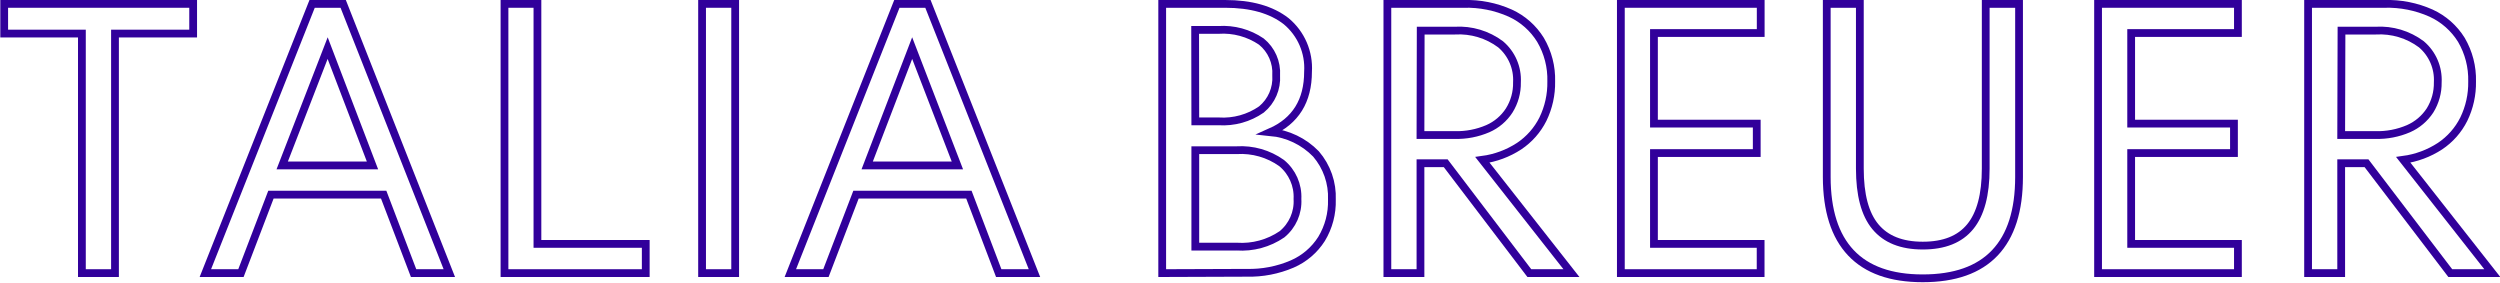
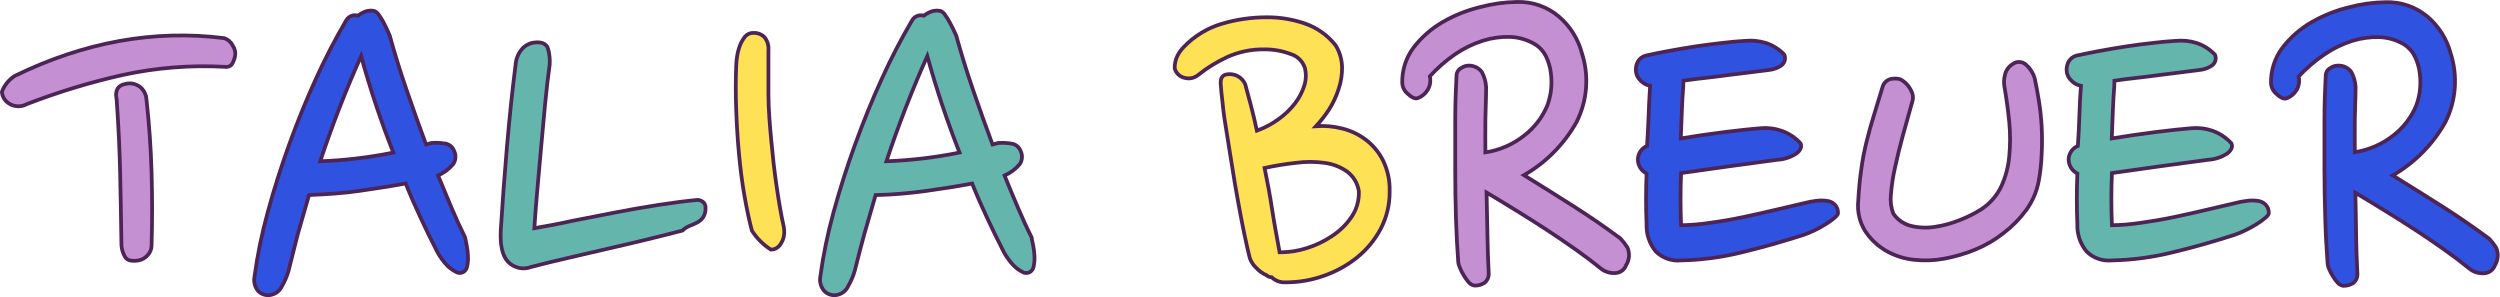
- <svg xmlns="http://www.w3.org/2000/svg" id="Layer_1" style="display: block;" data-name="Layer 1" viewBox="0 0 321.76 36.32">
+ <svg xmlns="http://www.w3.org/2000/svg" id="Layer_1" data-name="Layer 1" viewBox="0 0 332.66 39.5">
  <defs>
-     <style>.cls-1{fill:none;stroke:#31009b;stroke-miterlimit:10;}</style>
+     <style>.cls-1{fill:#c490d1;}.cls-1,.cls-2,.cls-3,.cls-4{stroke:#4c2456;stroke-miterlimit:10;stroke-width:0.5px;}.cls-2{fill:#2f52e0;}.cls-3{fill:#64b6ac;}.cls-4{fill:#ffe156;}</style>
  </defs>
-   <path class="cls-1" d="M25.37,55.45V24.62h-10V20.8H39.69v3.82H29.63V55.45Z" transform="translate(-14.83 -20.3)" />
-   <path class="cls-1" d="M41.26,55.45,55,20.8h4L72.66,55.45h-4.6l-3.85-10.1H49.7l-3.86,10.1Zm9.89-13.86H62.77L57,26.49Z" transform="translate(-14.83 -20.3)" />
-   <path class="cls-1" d="M79.76,55.45V20.8H84V51.69H97.94v3.76Z" transform="translate(-14.83 -20.3)" />
-   <path class="cls-1" d="M105.19,55.45V20.8h4.26V55.45Z" transform="translate(-14.83 -20.3)" />
-   <path class="cls-1" d="M116.55,55.45,130.26,20.8h4l13.71,34.65h-4.6l-3.84-10.1H125l-3.87,10.1Zm9.89-13.86h11.61l-5.82-15.1Z" transform="translate(-14.83 -20.3)" />
-   <path class="cls-1" d="M164.41,55.45V20.8h8.1q5,0,7.86,2.23a7.83,7.83,0,0,1,2.81,6.5q0,5.63-4.83,7.77a9.43,9.43,0,0,1,5.85,2.81A8.5,8.5,0,0,1,186.25,46a9.25,9.25,0,0,1-1.33,5.05,8.46,8.46,0,0,1-3.78,3.23,14,14,0,0,1-5.86,1.13Zm4.26-19.53h3a8.67,8.67,0,0,0,5.51-1.53A5.25,5.25,0,0,0,179.08,30a5.18,5.18,0,0,0-1.91-4.35,8.77,8.77,0,0,0-5.52-1.5h-3Zm0,16.12H174a9.21,9.21,0,0,0,5.82-1.58,5.46,5.46,0,0,0,2-4.55,5.62,5.62,0,0,0-2.05-4.63A9,9,0,0,0,174,39.63h-5.33Z" transform="translate(-14.83 -20.3)" />
-   <path class="cls-1" d="M193.39,55.45V20.8h9.82a13.77,13.77,0,0,1,6,1.19,8.94,8.94,0,0,1,3.89,3.44,10,10,0,0,1,1.38,5.36,10.65,10.65,0,0,1-1.07,4.85,9.05,9.05,0,0,1-3.06,3.47,11.45,11.45,0,0,1-4.73,1.76l11.46,14.58h-5.42L200.9,41.31h-3.25V55.45Zm4.26-17.77h4.41a10.09,10.09,0,0,0,4.26-.82,6.28,6.28,0,0,0,2.75-2.34,6.57,6.57,0,0,0,1-3.62,6,6,0,0,0-2.11-4.9,8.94,8.94,0,0,0-5.87-1.76h-4.41Z" transform="translate(-14.83 -20.3)" />
-   <path class="cls-1" d="M223.44,55.45V20.8h18v3.75H227.7V36.21h13.23V40H227.7V51.69h13.73v3.76Z" transform="translate(-14.83 -20.3)" />
-   <path class="cls-1" d="M262.29,56.12q-6.14,0-9.24-3.28t-3.11-9.76V20.8h4.26V42c0,3.37.66,5.87,2,7.48s3.35,2.43,6.1,2.43,4.77-.81,6.1-2.43,2-4.11,2-7.48V20.8h4.29V43.08q0,6.48-3.11,9.76T262.29,56.12Z" transform="translate(-14.83 -20.3)" />
-   <path class="cls-1" d="M284.86,55.45V20.8h18v3.75H289.12V36.21h13.23V40H289.12V51.69h13.74v3.76Z" transform="translate(-14.83 -20.3)" />
-   <path class="cls-1" d="M311.89,55.45V20.8h9.83a13.75,13.75,0,0,1,6,1.19,9,9,0,0,1,3.9,3.44A10.1,10.1,0,0,1,333,30.79a10.65,10.65,0,0,1-1.07,4.85,9,9,0,0,1-3.06,3.47,11.45,11.45,0,0,1-4.73,1.76l11.46,14.58h-5.41L319.41,41.31h-3.26V55.45Zm4.26-17.77h4.41a10.09,10.09,0,0,0,4.26-.82,6.36,6.36,0,0,0,2.76-2.34,6.65,6.65,0,0,0,1-3.62,6,6,0,0,0-2.11-4.9,8.92,8.92,0,0,0-5.87-1.76h-4.41Z" transform="translate(-14.83 -20.3)" />
+   <path class="cls-1" d="M39,27.34A50.73,50.73,0,0,0,25.5,28.42,89.62,89.62,0,0,0,12.72,32.3a2.33,2.33,0,0,1-2.48-.14,2,2,0,0,1-.85-1.49,4.26,4.26,0,0,1,1.7-2.11Q25,21.77,39,23.53a2,2,0,0,1,1.12,1,1.9,1.9,0,0,1,.31,1.33A3.41,3.41,0,0,1,40,27,1,1,0,0,1,39,27.34ZM29.31,51.07a1.92,1.92,0,0,1-.51,1.32,2.13,2.13,0,0,1-1.26.72c-.9.13-1.49,0-1.76-.48a3.45,3.45,0,0,1-.48-1.56c-.05-3.17-.1-6.34-.17-9.49s-.22-6.31-.44-9.48a3.36,3.36,0,0,0-.07-.65,1.89,1.89,0,0,1,0-.75,1.33,1.33,0,0,1,.31-.64,1.47,1.47,0,0,1,.78-.41,2.28,2.28,0,0,1,2.24.51,2.33,2.33,0,0,1,.68,1.53q.54,4.89.68,9.72T29.31,51.07Z" transform="translate(-9.14 -18.45)" />
+   <path class="cls-2" d="M47.54,54.47a9.29,9.29,0,0,1-.89,2.07A2,2,0,0,1,45.5,57.6a1.86,1.86,0,0,1-2-.41A2.31,2.31,0,0,1,43,55.28a65.88,65.88,0,0,1,1.77-8.6c.81-3,1.77-6,2.85-9s2.28-5.94,3.57-8.77a84.83,84.83,0,0,1,4-7.72,1.35,1.35,0,0,1,.78-.65,1.3,1.3,0,0,1,.79,0,3.47,3.47,0,0,1,.81-.48,2.35,2.35,0,0,1,.95-.2,1.86,1.86,0,0,1,.45.06,1.32,1.32,0,0,1,.51.41,9.15,9.15,0,0,1,.64,1A19.32,19.32,0,0,1,61,23.19q.95,3.47,2.21,7.14c.84,2.45,1.71,4.89,2.62,7.34l.37-.1.38-.1a7.21,7.21,0,0,1,1.7.07,1.52,1.52,0,0,1,1.29,1,1.75,1.75,0,0,1-.14,1.77,5.67,5.67,0,0,1-2,1.49q.89,2.18,1.77,4.25c.59,1.39,1.2,2.73,1.83,4q.07.35.21,1.05a10,10,0,0,1,.17,1.43,5.17,5.17,0,0,1-.1,1.33,1.11,1.11,0,0,1-.55.81,1,1,0,0,1-1-.07,4.55,4.55,0,0,1-1-.71,6.35,6.35,0,0,1-.85-1,7,7,0,0,1-.58-.92c-.77-1.5-1.51-3-2.21-4.52s-1.37-3-2-4.59c-1.91.36-4,.68-6.23,1s-4.45.45-6.63.54q-.74,2.6-1.46,5.07C48.39,51.13,47.94,52.79,47.54,54.47Zm9.65-28.56a149.65,149.65,0,0,0-5.44,14,59.59,59.59,0,0,0,9.73-1.16A124.87,124.87,0,0,1,57.19,25.91Z" transform="translate(-9.14 -18.45)" />
+   <path class="cls-3" d="M82.28,27.06c-.22,1.59-.43,3.35-.61,5.27s-.36,3.88-.54,5.85-.35,3.89-.51,5.75-.29,3.49-.38,4.89c1.54-.27,3.26-.58,5.14-1l5.74-1.12q2.92-.57,5.75-1c1.88-.29,3.59-.51,5.13-.65a1.11,1.11,0,0,1,.48.14.92.92,0,0,1,.54.88,2.14,2.14,0,0,1-.34,1.33,2.29,2.29,0,0,1-.81.68c-.32.16-.65.31-1,.44a2.9,2.9,0,0,0-.92.61c-1.4.37-2.94.75-4.62,1.16s-3.4.82-5.17,1.22l-5.3,1.23c-1.77.41-3.43.81-5,1.22a2.87,2.87,0,0,1-3.19-.75c-.73-.86-1-2.26-.89-4.21.23-3.67.5-7.36.82-11.05s.7-7.38,1.16-11A3.48,3.48,0,0,1,78.58,25a2.55,2.55,0,0,1,1.6-.88c1-.14,1.66.13,1.87.78A6,6,0,0,1,82.28,27.06Z" transform="translate(-9.14 -18.45)" />
+   <path class="cls-4" d="M113.43,48.62a3.83,3.83,0,0,1,.06.78,2.65,2.65,0,0,1-.2,1,2.69,2.69,0,0,1-.58.89,1.42,1.42,0,0,1-1,.37,8.19,8.19,0,0,1-2.52-2.52c-.36-1.36-.69-2.92-1-4.69s-.54-3.61-.72-5.54-.3-3.89-.37-5.88-.08-3.92,0-5.78a9.36,9.36,0,0,1,.11-1.23,7,7,0,0,1,.37-1.46,4.6,4.6,0,0,1,.68-1.22,1.4,1.4,0,0,1,1.16-.51,1.91,1.91,0,0,1,1.42.54,2.41,2.41,0,0,1,.55,1.77c0,1.81,0,3.75,0,5.81s.19,4.14.38,6.23.42,4.11.71,6.08S113.06,47,113.43,48.62Z" transform="translate(-9.14 -18.45)" />
+   <path class="cls-3" d="M122.88,54.47a8.85,8.85,0,0,1-.89,2.07,2,2,0,0,1-1.15,1.06,1.85,1.85,0,0,1-2-.41,2.28,2.28,0,0,1-.55-1.91,65.88,65.88,0,0,1,1.77-8.6c.82-3,1.77-6,2.86-9s2.27-5.94,3.57-8.77a82.4,82.4,0,0,1,4-7.72,1.34,1.34,0,0,1,.79-.65,1.28,1.28,0,0,1,.78,0,3.69,3.69,0,0,1,.81-.48,2.36,2.36,0,0,1,1-.2,1.85,1.85,0,0,1,.44.06,1.19,1.19,0,0,1,.51.41,9.15,9.15,0,0,1,.64,1,19.32,19.32,0,0,1,.92,1.87c.64,2.31,1.37,4.69,2.21,7.14s1.71,4.89,2.62,7.34l.37-.1a3.61,3.61,0,0,0,.38-.1,7.19,7.19,0,0,1,1.7.07,1.52,1.52,0,0,1,1.29,1,1.73,1.73,0,0,1-.14,1.77,5.67,5.67,0,0,1-2,1.49q.88,2.18,1.77,4.25c.59,1.39,1.2,2.73,1.84,4,0,.23.11.58.2,1.05a10,10,0,0,1,.17,1.43,5.17,5.17,0,0,1-.1,1.33,1.09,1.09,0,0,1-.55.81,1,1,0,0,1-1-.07,4.55,4.55,0,0,1-1-.71,6.35,6.35,0,0,1-.85-1,7,7,0,0,1-.58-.92c-.77-1.5-1.5-3-2.21-4.52s-1.37-3-2-4.59q-2.86.54-6.22,1t-6.63.54l-1.47,5.07C123.73,51.13,123.29,52.79,122.88,54.47Zm9.65-28.56a149.65,149.65,0,0,0-5.44,14,59.59,59.59,0,0,0,9.73-1.16A127.33,127.33,0,0,1,132.53,25.91Z" transform="translate(-9.14 -18.45)" />
+   <path class="cls-4" d="M177.68,55.08a4.13,4.13,0,0,1-1.39-1,3.28,3.28,0,0,1-.85-1.29c-.23-.91-.47-2-.75-3.33s-.54-2.72-.81-4.22-.54-3-.78-4.59l-.72-4.49Q172,34,171.84,32.3c-.14-1.13-.23-2-.27-2.72s.24-1.13.74-1.22a2.26,2.26,0,0,1,2.52,1.29q.34,1.22.75,2.79c.27,1,.54,2.17.81,3.4a11.88,11.88,0,0,0,2.93-1.57,10.31,10.31,0,0,0,2.14-2.07,7.59,7.59,0,0,0,1.22-2.31,4.39,4.39,0,0,0,.11-2.35,2.85,2.85,0,0,0-1.91-1.9,9.59,9.59,0,0,0-3.54-.62,11.47,11.47,0,0,0-4.86,1,18.93,18.93,0,0,0-3.91,2.41,2,2,0,0,1-1.8.38,1.76,1.76,0,0,1-1.32-1.26,3.57,3.57,0,0,1,.34-1.63,4.78,4.78,0,0,1,.88-1.23,11.53,11.53,0,0,1,5-3.06,20.93,20.93,0,0,1,6.08-.88,15.33,15.33,0,0,1,5,.82,8.91,8.91,0,0,1,4.12,2.92,5.86,5.86,0,0,1,.85,2.86,8.57,8.57,0,0,1-.45,2.92A11.58,11.58,0,0,1,186,33a17.09,17.09,0,0,1-1.74,2.24,10.86,10.86,0,0,1,3.47.31,8.63,8.63,0,0,1,3.16,1.5,8,8,0,0,1,2.28,2.75,8.72,8.72,0,0,1,.88,4.08,10.44,10.44,0,0,1-1.18,5,12.21,12.21,0,0,1-3.13,3.81,14.86,14.86,0,0,1-4.42,2.45,15.22,15.22,0,0,1-5.14.88,2.44,2.44,0,0,1-1.83-.68A1,1,0,0,1,177.68,55.08Zm-.27-14.28c.37,1.77.71,3.6,1,5.51s.66,3.81,1,5.71h.28a11.55,11.55,0,0,0,3.29-.54,12.72,12.72,0,0,0,3.37-1.6A9.35,9.35,0,0,0,189,47.29a5.63,5.63,0,0,0,.95-3.43,4,4,0,0,0-1.56-2.58,6.7,6.7,0,0,0-3-1.16,14.19,14.19,0,0,0-3.81,0A39.26,39.26,0,0,0,177.41,40.8Z" transform="translate(-9.14 -18.45)" />
+   <path class="cls-1" d="M203.18,53.31c-.13-1.67-.23-3.58-.3-5.71s-.1-4.32-.1-6.56,0-4.46,0-6.63.08-4.15.17-5.92a1.17,1.17,0,0,1,.65-1,1.72,1.72,0,0,1,1.05-.31,2.12,2.12,0,0,1,1.67.85,4.91,4.91,0,0,1,.57,2c0,1.45-.08,2.9-.1,4.35s0,2.9,0,4.35A10.94,10.94,0,0,0,212,36.45a9.8,9.8,0,0,0,3-3.88,8.92,8.92,0,0,0,.51-2,9.23,9.23,0,0,0,0-2.35,6.87,6.87,0,0,0-.64-2.24,3.91,3.91,0,0,0-1.53-1.67,7,7,0,0,0-3.27-.95,11.06,11.06,0,0,0-3.63.51,14.08,14.08,0,0,0-3.68,1.8,19.61,19.61,0,0,0-3.36,2.93,2.44,2.44,0,0,1-.28,1.8,2.62,2.62,0,0,1-1.35,1.12c-.37.09-.8-.1-1.3-.58a2,2,0,0,1-.74-1.46,7.54,7.54,0,0,1,1.52-4.72,13.22,13.22,0,0,1,3.85-3.37,18.79,18.79,0,0,1,5-2,20,20,0,0,1,4.9-.68,8.22,8.22,0,0,1,5.57,1.94,9.66,9.66,0,0,1,3.06,4.86,12.09,12.09,0,0,1-.71,9.18,18.66,18.66,0,0,1-7,7.07c2.36,1.45,4.57,2.84,6.63,4.15s4.14,2.74,6.22,4.28a8.16,8.16,0,0,1,.92,1.19,2.53,2.53,0,0,1-.17,2.35,1.59,1.59,0,0,1-1.4,1.05,2.77,2.77,0,0,1-1.93-.57c-1-.82-2.12-1.67-3.37-2.55s-2.55-1.77-3.91-2.66-2.72-1.74-4.08-2.58-2.65-1.62-3.88-2.35c.05,1.82.08,3.62.11,5.41s.08,3.55.17,5.27a1.51,1.51,0,0,1-.55,1.33,2.32,2.32,0,0,1-1.36.37,1.28,1.28,0,0,1-.75-.44,5.83,5.83,0,0,1-.64-.89,6.07,6.07,0,0,1-.51-1A2.27,2.27,0,0,1,203.18,53.31Z" transform="translate(-9.14 -18.45)" />
+   <path class="cls-2" d="M248.74,37.54q.27.68-.54,1.32a5.1,5.1,0,0,1-2.58.85l-6.26.85-6.53.92q-.14,3.47,0,6.94a29,29,0,0,0,3.78-.31c1.47-.2,3-.46,4.52-.78s3-.65,4.45-1l3.64-.85a11,11,0,0,1,1.56-.3,5.15,5.15,0,0,1,1.47,0,1.74,1.74,0,0,1,1.05.51,1.55,1.55,0,0,1,.41,1.15c0,.14-.16.34-.48.61a7.84,7.84,0,0,1-1.19.85,14.21,14.21,0,0,1-1.49.82,13.68,13.68,0,0,1-1.4.58q-4.22,1.36-8.29,2.34a36.76,36.76,0,0,1-8,1.06,4.21,4.21,0,0,1-3.4-1.19,5.41,5.41,0,0,1-1.22-3.64q-.14-3.33,0-6.73a2.1,2.1,0,0,1-1.16-1.91,2,2,0,0,1,1.22-1.76c.09-1.32.16-2.64.21-4s.11-2.66.2-4a2.34,2.34,0,0,1-1.32-.75,1.92,1.92,0,0,1-.58-1.36,2.35,2.35,0,0,1,.27-1.12,1.76,1.76,0,0,1,1-.78c.82-.18,1.81-.39,3-.61s2.39-.43,3.64-.62,2.45-.34,3.61-.47,2.14-.23,3-.27a7.11,7.11,0,0,1,2.76.27,6,6,0,0,1,2.48,1.56,1.21,1.21,0,0,1-.38,1.43,3.49,3.49,0,0,1-1.66.61c-.68.09-1.5.2-2.45.31l-3,.37c-1,.14-2,.26-3.06.38s-2,.23-2.89.37a1.25,1.25,0,0,0,0,.31,1.69,1.69,0,0,1,0,.3c-.09,1.18-.16,2.36-.2,3.54s-.09,2.36-.14,3.53c1.9-.31,3.85-.6,5.85-.85s3.58-.41,4.76-.51a6.63,6.63,0,0,1,2.79.34A6.16,6.16,0,0,1,248.74,37.54Z" transform="translate(-9.14 -18.45)" />
+   <path class="cls-1" d="M279.89,28.9c.18.82.36,1.78.54,2.89a34.1,34.1,0,0,1,.38,3.47c.06,1.2.07,2.44,0,3.7a24.23,24.23,0,0,1-.41,3.68,9.48,9.48,0,0,1-1.63,3.74,14.91,14.91,0,0,1-3,3.06A15.62,15.62,0,0,1,272,51.65a20.93,20.93,0,0,1-4.14,1.22,13.7,13.7,0,0,1-4.08.14,9.42,9.42,0,0,1-3.57-1.13,8.38,8.38,0,0,1-2.86-2.65,6.35,6.35,0,0,1-.95-4c.09-1.54.22-3,.41-4.25a34.35,34.35,0,0,1,.71-3.71q.43-1.75,1-3.57c.36-1.2.74-2.45,1.15-3.77a1.5,1.5,0,0,1,1.23-1,2.73,2.73,0,0,1,.81,0,1.22,1.22,0,0,1,.58.24,3,3,0,0,1,.71.64,4,4,0,0,1,.58,1,1.75,1.75,0,0,1,0,1.22c-.41,1.45-.82,2.92-1.23,4.42s-.76,2.92-1.05,4.28a24.66,24.66,0,0,0-.55,3.64,5.34,5.34,0,0,0,.31,2.48,3.94,3.94,0,0,0,2.41,1.67,8.11,8.11,0,0,0,3.23.1,14.44,14.44,0,0,0,3.3-.92,16.48,16.48,0,0,0,2.76-1.39,7.47,7.47,0,0,0,2.68-3.06,12.17,12.17,0,0,0,1.06-4,24,24,0,0,0,0-4.56c-.16-1.58-.37-3.15-.64-4.69a3.67,3.67,0,0,1,.06-1.56,2.27,2.27,0,0,1,1.09-1.5,1.38,1.38,0,0,1,1.74.14A3.77,3.77,0,0,1,279.89,28.9Z" transform="translate(-9.14 -18.45)" />
+   <path class="cls-3" d="M306.07,37.54c.18.45,0,.89-.55,1.32a5.06,5.06,0,0,1-2.58.85l-6.26.85-6.52.92q-.15,3.47,0,6.94a28.87,28.87,0,0,0,3.77-.31c1.47-.2,3-.46,4.52-.78s3-.65,4.46-1l3.63-.85a10.91,10.91,0,0,1,1.57-.3,5.09,5.09,0,0,1,1.46,0,1.74,1.74,0,0,1,1.05.51,1.51,1.51,0,0,1,.41,1.15c0,.14-.16.34-.47.61a9,9,0,0,1-1.19.85,15.46,15.46,0,0,1-1.5.82,13.6,13.6,0,0,1-1.39.58c-2.82.91-5.58,1.69-8.3,2.34a36.68,36.68,0,0,1-8,1.06,4.22,4.22,0,0,1-3.4-1.19,5.41,5.41,0,0,1-1.22-3.64q-.14-3.33,0-6.73a2.12,2.12,0,0,1-1.16-1.91,2,2,0,0,1,1.23-1.76c.09-1.32.16-2.64.2-4s.11-2.66.21-4a2.36,2.36,0,0,1-1.33-.75,1.92,1.92,0,0,1-.58-1.36,2.35,2.35,0,0,1,.27-1.12,1.76,1.76,0,0,1,1-.78c.82-.18,1.82-.39,3-.61s2.39-.43,3.63-.62,2.45-.34,3.61-.47,2.14-.23,3-.27a7,7,0,0,1,2.75.27,6,6,0,0,1,2.48,1.56,1.2,1.2,0,0,1-.37,1.43,3.53,3.53,0,0,1-1.67.61c-.68.09-1.49.2-2.45.31l-2.95.37c-1,.14-2,.26-3.06.38s-2,.23-2.89.37a1.89,1.89,0,0,0,0,.31,1.69,1.69,0,0,1,0,.3c-.09,1.18-.16,2.36-.2,3.54s-.09,2.36-.14,3.53c1.91-.31,3.86-.6,5.85-.85s3.58-.41,4.76-.51a6.63,6.63,0,0,1,2.79.34A6.2,6.2,0,0,1,306.07,37.54Z" transform="translate(-9.14 -18.45)" />
+   <path class="cls-2" d="M318.85,53.31c-.13-1.67-.24-3.58-.3-5.71s-.11-4.32-.11-6.56,0-4.46,0-6.63.08-4.15.17-5.92a1.16,1.16,0,0,1,.64-1,1.74,1.74,0,0,1,1.06-.31A2.1,2.1,0,0,1,322,28a4.75,4.75,0,0,1,.58,2c0,1.45-.08,2.9-.1,4.35s0,2.9,0,4.35a11,11,0,0,0,5.14-2.24,9.8,9.8,0,0,0,3-3.88,8.92,8.92,0,0,0,.51-2,9.23,9.23,0,0,0,0-2.35,6.89,6.89,0,0,0-.65-2.24A3.91,3.91,0,0,0,329,24.34a6.94,6.94,0,0,0-3.26-.95,11.15,11.15,0,0,0-3.64.51,14,14,0,0,0-3.67,1.8A20.06,20.06,0,0,0,315,28.63a2.39,2.39,0,0,1-.27,1.8,2.64,2.64,0,0,1-1.36,1.12c-.36.09-.79-.1-1.29-.58a2,2,0,0,1-.75-1.46,7.54,7.54,0,0,1,1.53-4.72,13.18,13.18,0,0,1,3.84-3.37,18.85,18.85,0,0,1,5-2,20,20,0,0,1,4.89-.68,8.26,8.26,0,0,1,5.58,1.94,9.66,9.66,0,0,1,3.06,4.86,12.13,12.13,0,0,1-.71,9.18,18.74,18.74,0,0,1-7,7.07c2.35,1.45,4.56,2.84,6.63,4.15s4.13,2.74,6.22,4.28a8.16,8.16,0,0,1,.92,1.19,2.53,2.53,0,0,1-.17,2.35,1.6,1.6,0,0,1-1.4,1.05,2.79,2.79,0,0,1-1.94-.57c-1-.82-2.12-1.67-3.36-2.55s-2.55-1.77-3.91-2.66-2.72-1.74-4.08-2.58-2.65-1.62-3.88-2.35c.05,1.82.08,3.62.1,5.41s.08,3.55.17,5.27a1.5,1.5,0,0,1-.54,1.33,2.34,2.34,0,0,1-1.36.37,1.28,1.28,0,0,1-.75-.44,5.22,5.22,0,0,1-.64-.89,6.07,6.07,0,0,1-.51-1A2.27,2.27,0,0,1,318.85,53.31Z" transform="translate(-9.14 -18.45)" />
</svg>
